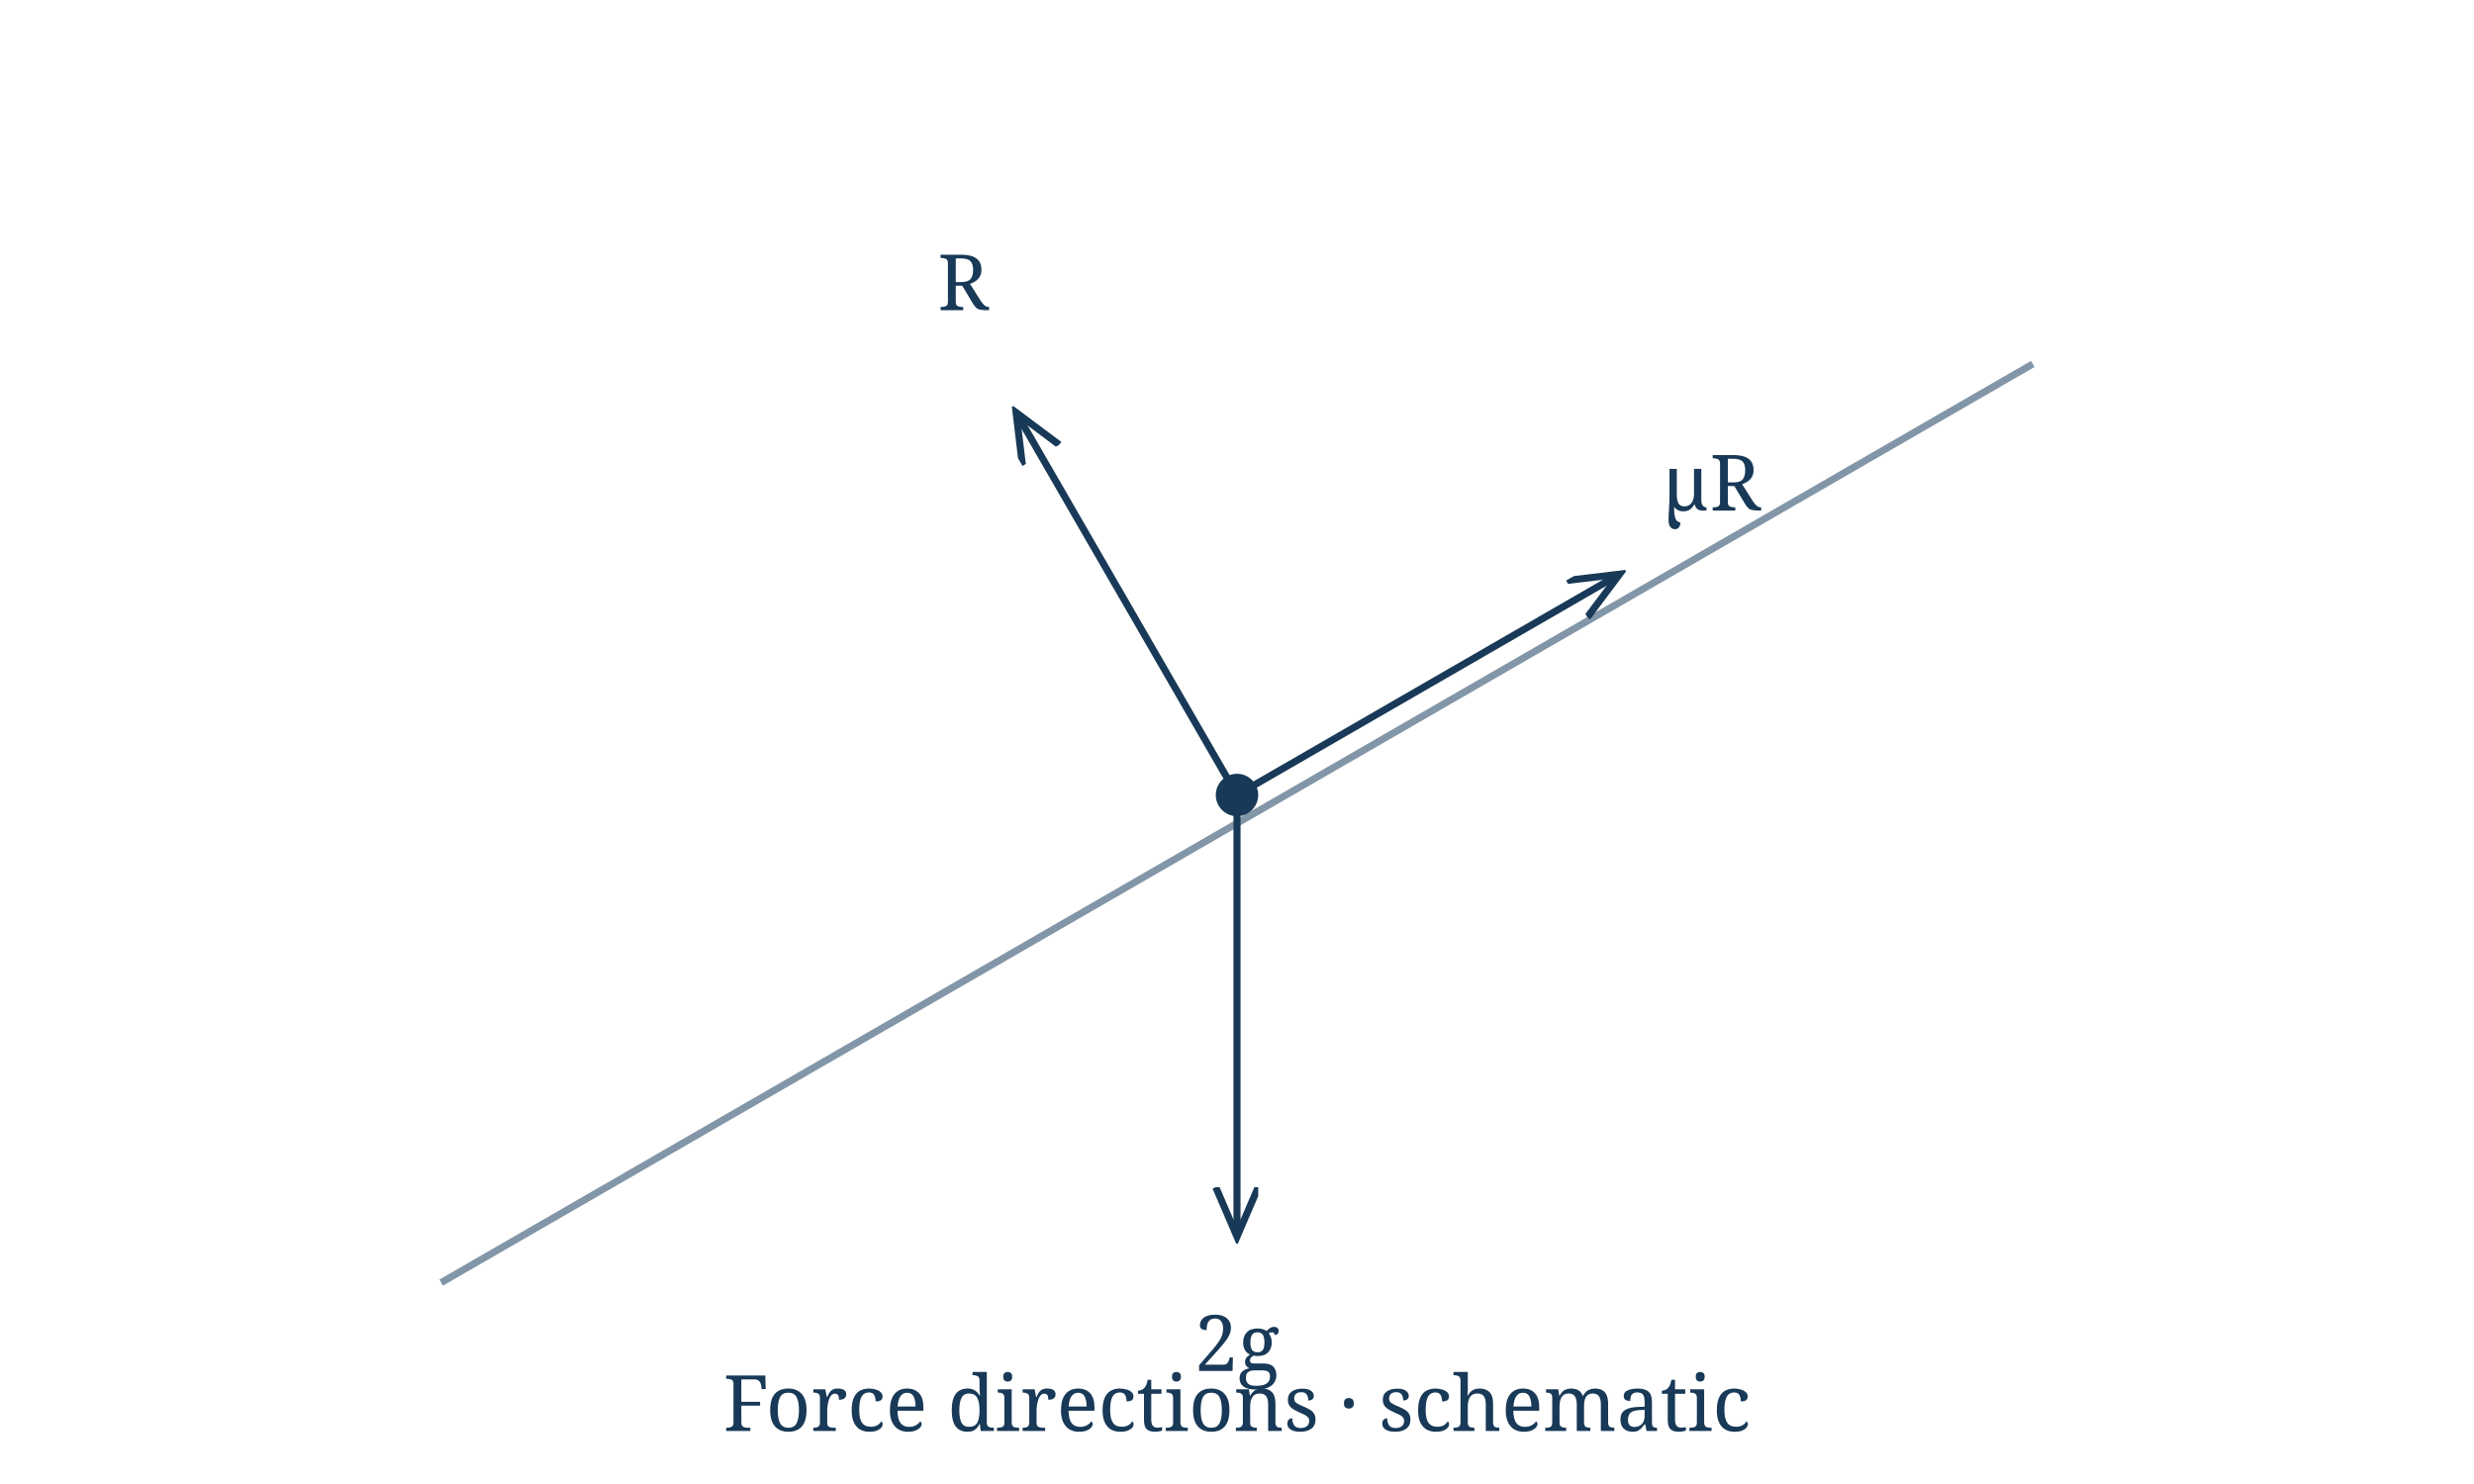
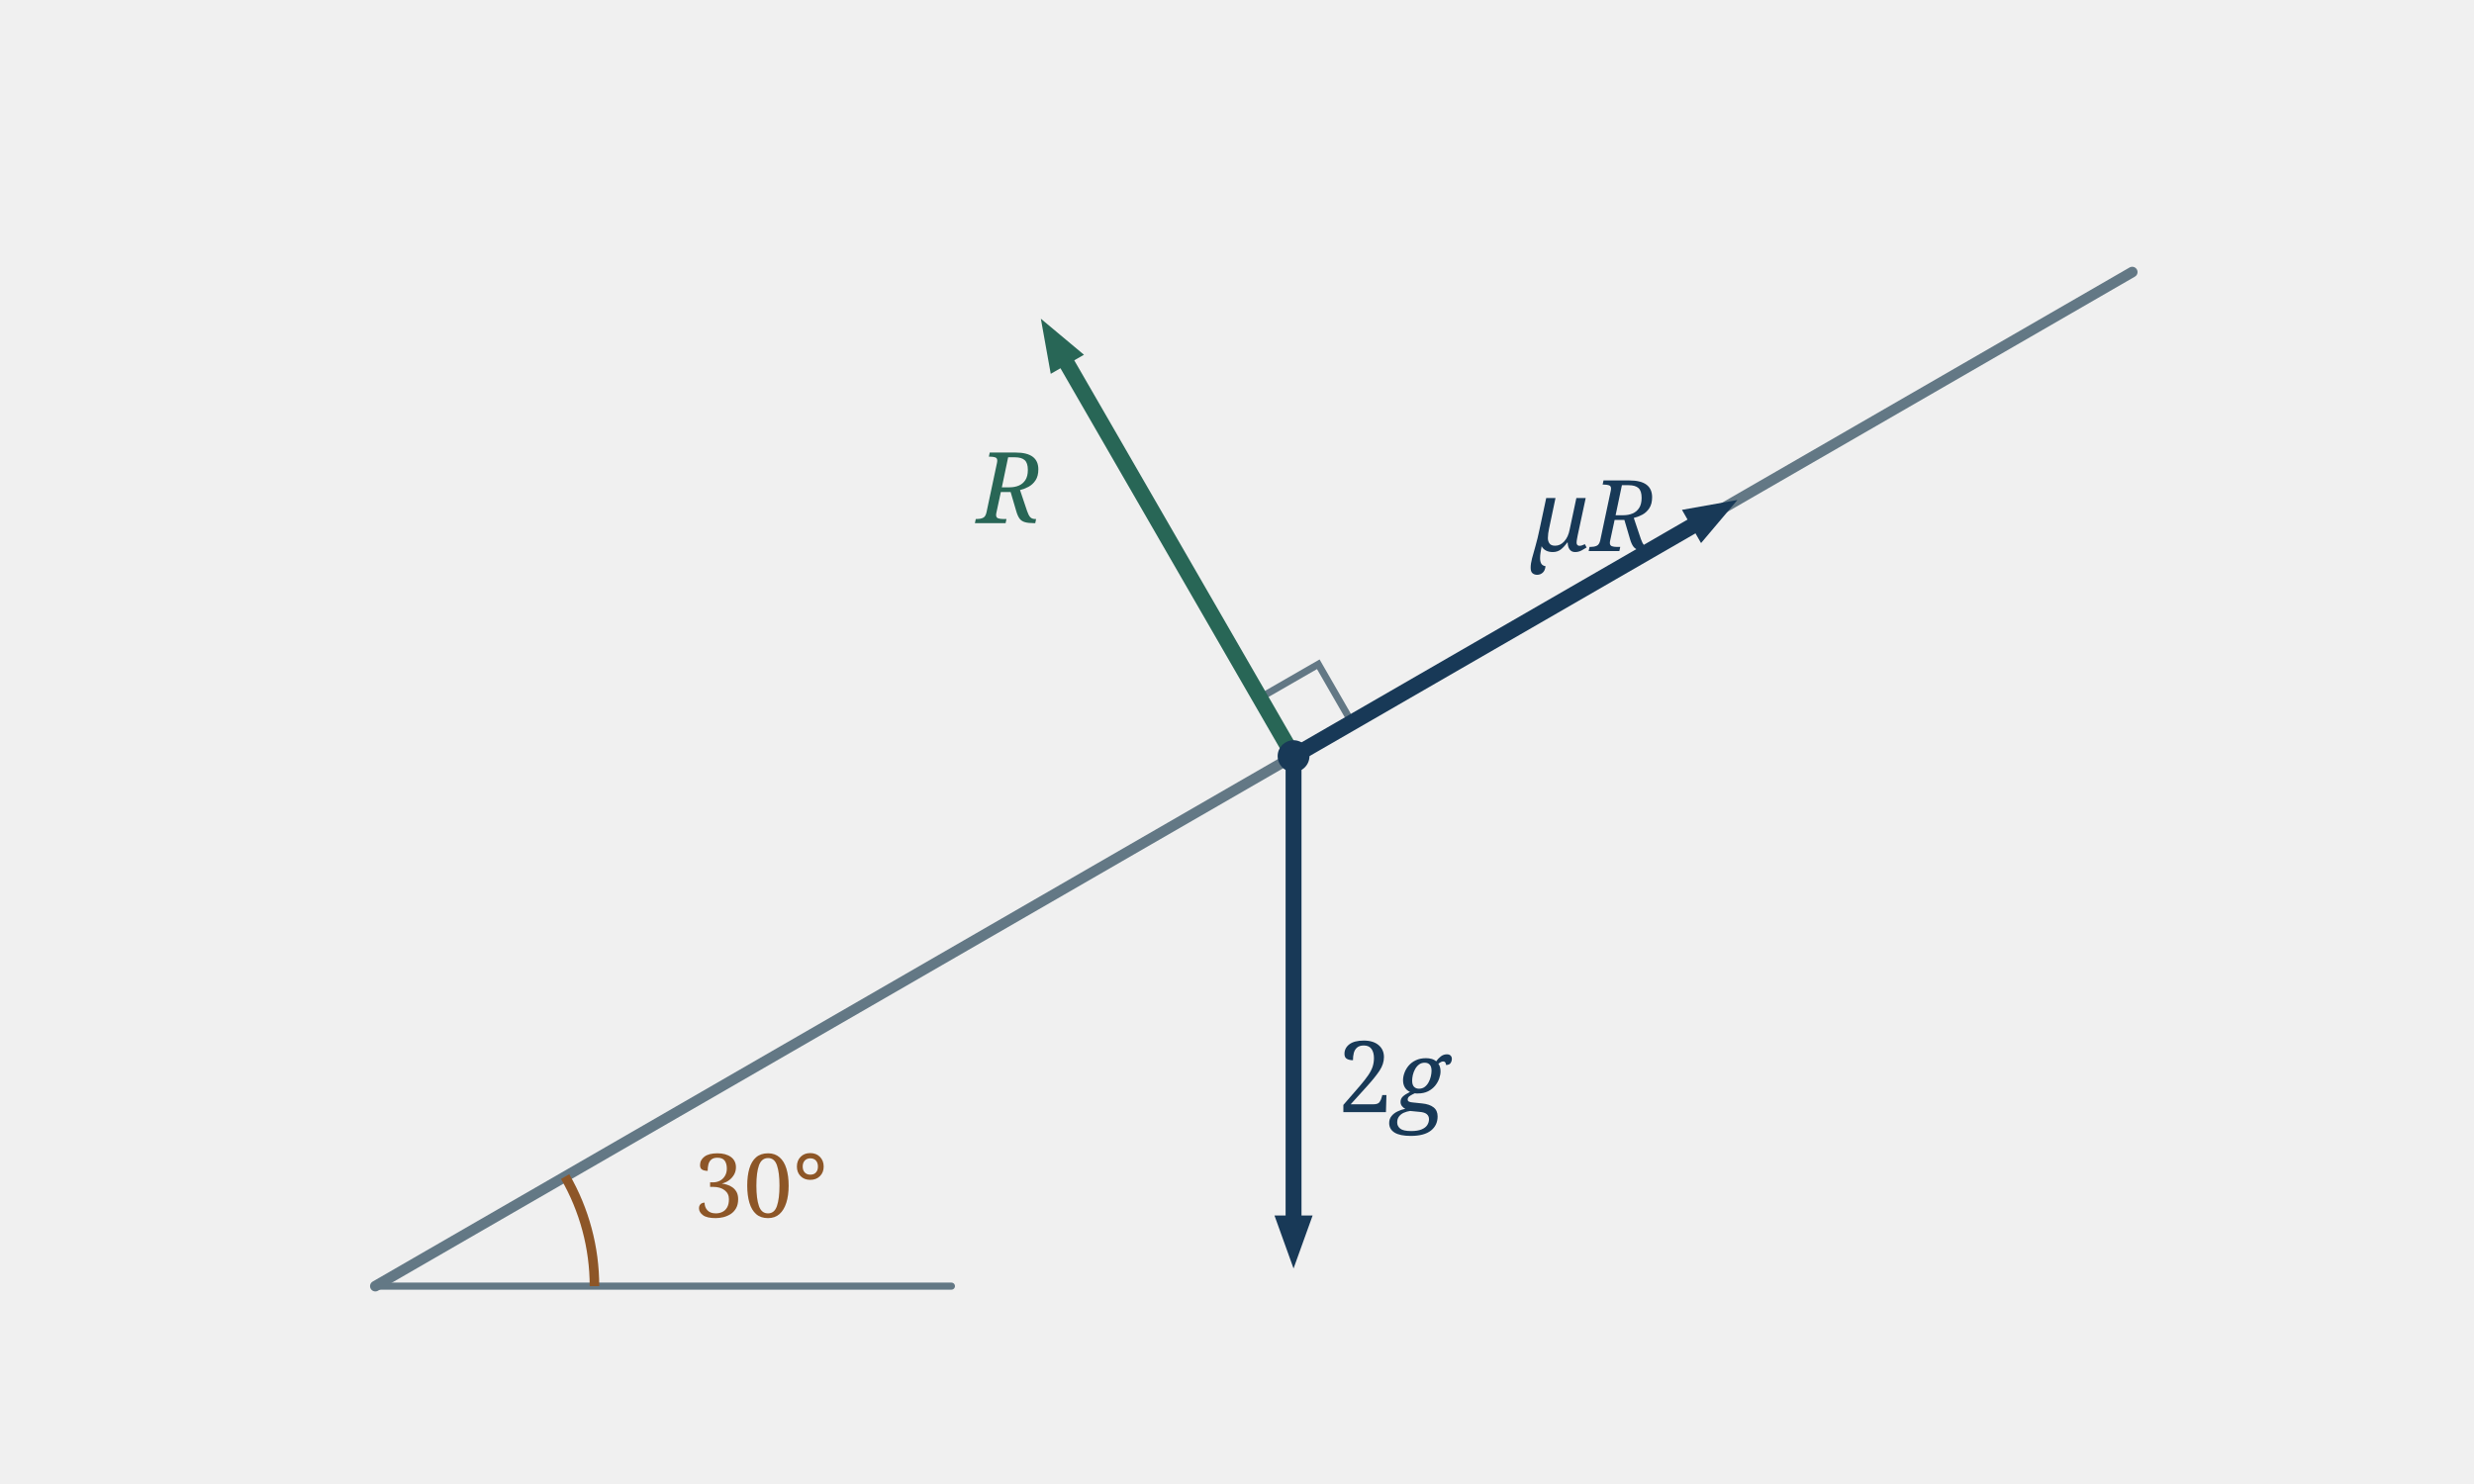
- <svg xmlns="http://www.w3.org/2000/svg" viewBox="0 0 700 420">
-   <defs>
-     <marker id="a" markerWidth="8" markerHeight="8" refX="7" refY="3" orient="auto">
-       <path d="M0 0L7 3L0 6" fill="none" stroke="#183957" />
-     </marker>
-   </defs>
-   <rect width="700" height="420" fill="white" />
-   <g font-family="Georgia,serif" font-size="22" fill="#183957" stroke-width="2">
-     <path d="M124.83 363.00L575.17 103.00" fill="none" stroke="#8296a8" />
-     <path d="M350.00 225.00L458.25 162.50" fill="none" stroke="#183957" marker-end="url(#a)" />
-     <text x="484.2" y="144.5" text-anchor="middle">μR</text>
-     <path d="M350.00 225.00L287.50 116.75" fill="none" stroke="#183957" marker-end="url(#a)" />
-     <text x="272.5" y="87.8" text-anchor="middle">R</text>
-     <path d="M350.00 225.00L350.00 350.00" fill="none" stroke="#183957" marker-end="url(#a)" />
-     <text x="350.0" y="388.0" text-anchor="middle">2g</text>
-     <circle cx="350" cy="225" r="6" fill="#183957" />
-     <text x="350.0" y="405.0" text-anchor="middle">Force directions · schematic</text>
-   </g>
+ <svg xmlns="http://www.w3.org/2000/svg" viewBox="0 0 700 420" role="img">
+   <path d="M106.2 364.0 L603.3 77.0" fill="none" stroke="#637885" stroke-width="3" stroke-linecap="round" />
+   <path d="M106.2 364.0 L269.2 364.0" fill="none" stroke="#637885" stroke-width="2" stroke-linecap="round" />
+   <path d="M168.2 364.0 A62 62 0 0 0 159.9 333.0" fill="none" stroke="#8d5627" stroke-width="2.7" />
+   <path d="M382.5 204.5 L373.0 188.0 L356.5 197.5" stroke="#637885" stroke-width="2" fill="none" />
+   <path d="M366.0 214.0 L302.0 103.1" fill="none" stroke="#286656" stroke-width="4.5" stroke-linecap="round" />
+   <path d="M294.5 90.2 L297.3 105.8 L306.7 100.4 Z" fill="#286656" />
+   <path d="M366.0 214.0 L366.0 344.0" fill="none" stroke="#183957" stroke-width="4.5" stroke-linecap="round" />
+   <path d="M366.0 359.0 L371.4 344.0 L360.6 344.0 Z" fill="#183957" />
+   <path d="M366.0 214.0 L478.6 149.0" fill="none" stroke="#183957" stroke-width="4.5" stroke-linecap="round" />
+   <path d="M491.6 141.5 L475.9 144.3 L481.3 153.7 Z" fill="#183957" />
+   <circle cx="366" cy="214" r="4.5" fill="#183957" />
+   <text x="215.3" y="334.8" text-anchor="middle" dominant-baseline="central" font-family="Georgia, serif" font-size="25" fill="#8d5627">30°</text>
+   <text x="285.7" y="137.2" text-anchor="middle" dominant-baseline="central" font-family="Georgia, serif" font-size="28" fill="#286656">
+     <tspan font-style="italic">R</tspan>
+   </text>
+   <text x="394.0" y="303.9" text-anchor="middle" dominant-baseline="central" font-family="Georgia, serif" font-size="28" fill="#183957">2<tspan font-style="italic">g</tspan>
+   </text>
+   <text x="450.9" y="145.1" text-anchor="middle" dominant-baseline="central" font-family="Georgia, serif" font-size="28" fill="#183957">
+     <tspan font-style="italic">μR</tspan>
+   </text>
</svg>
